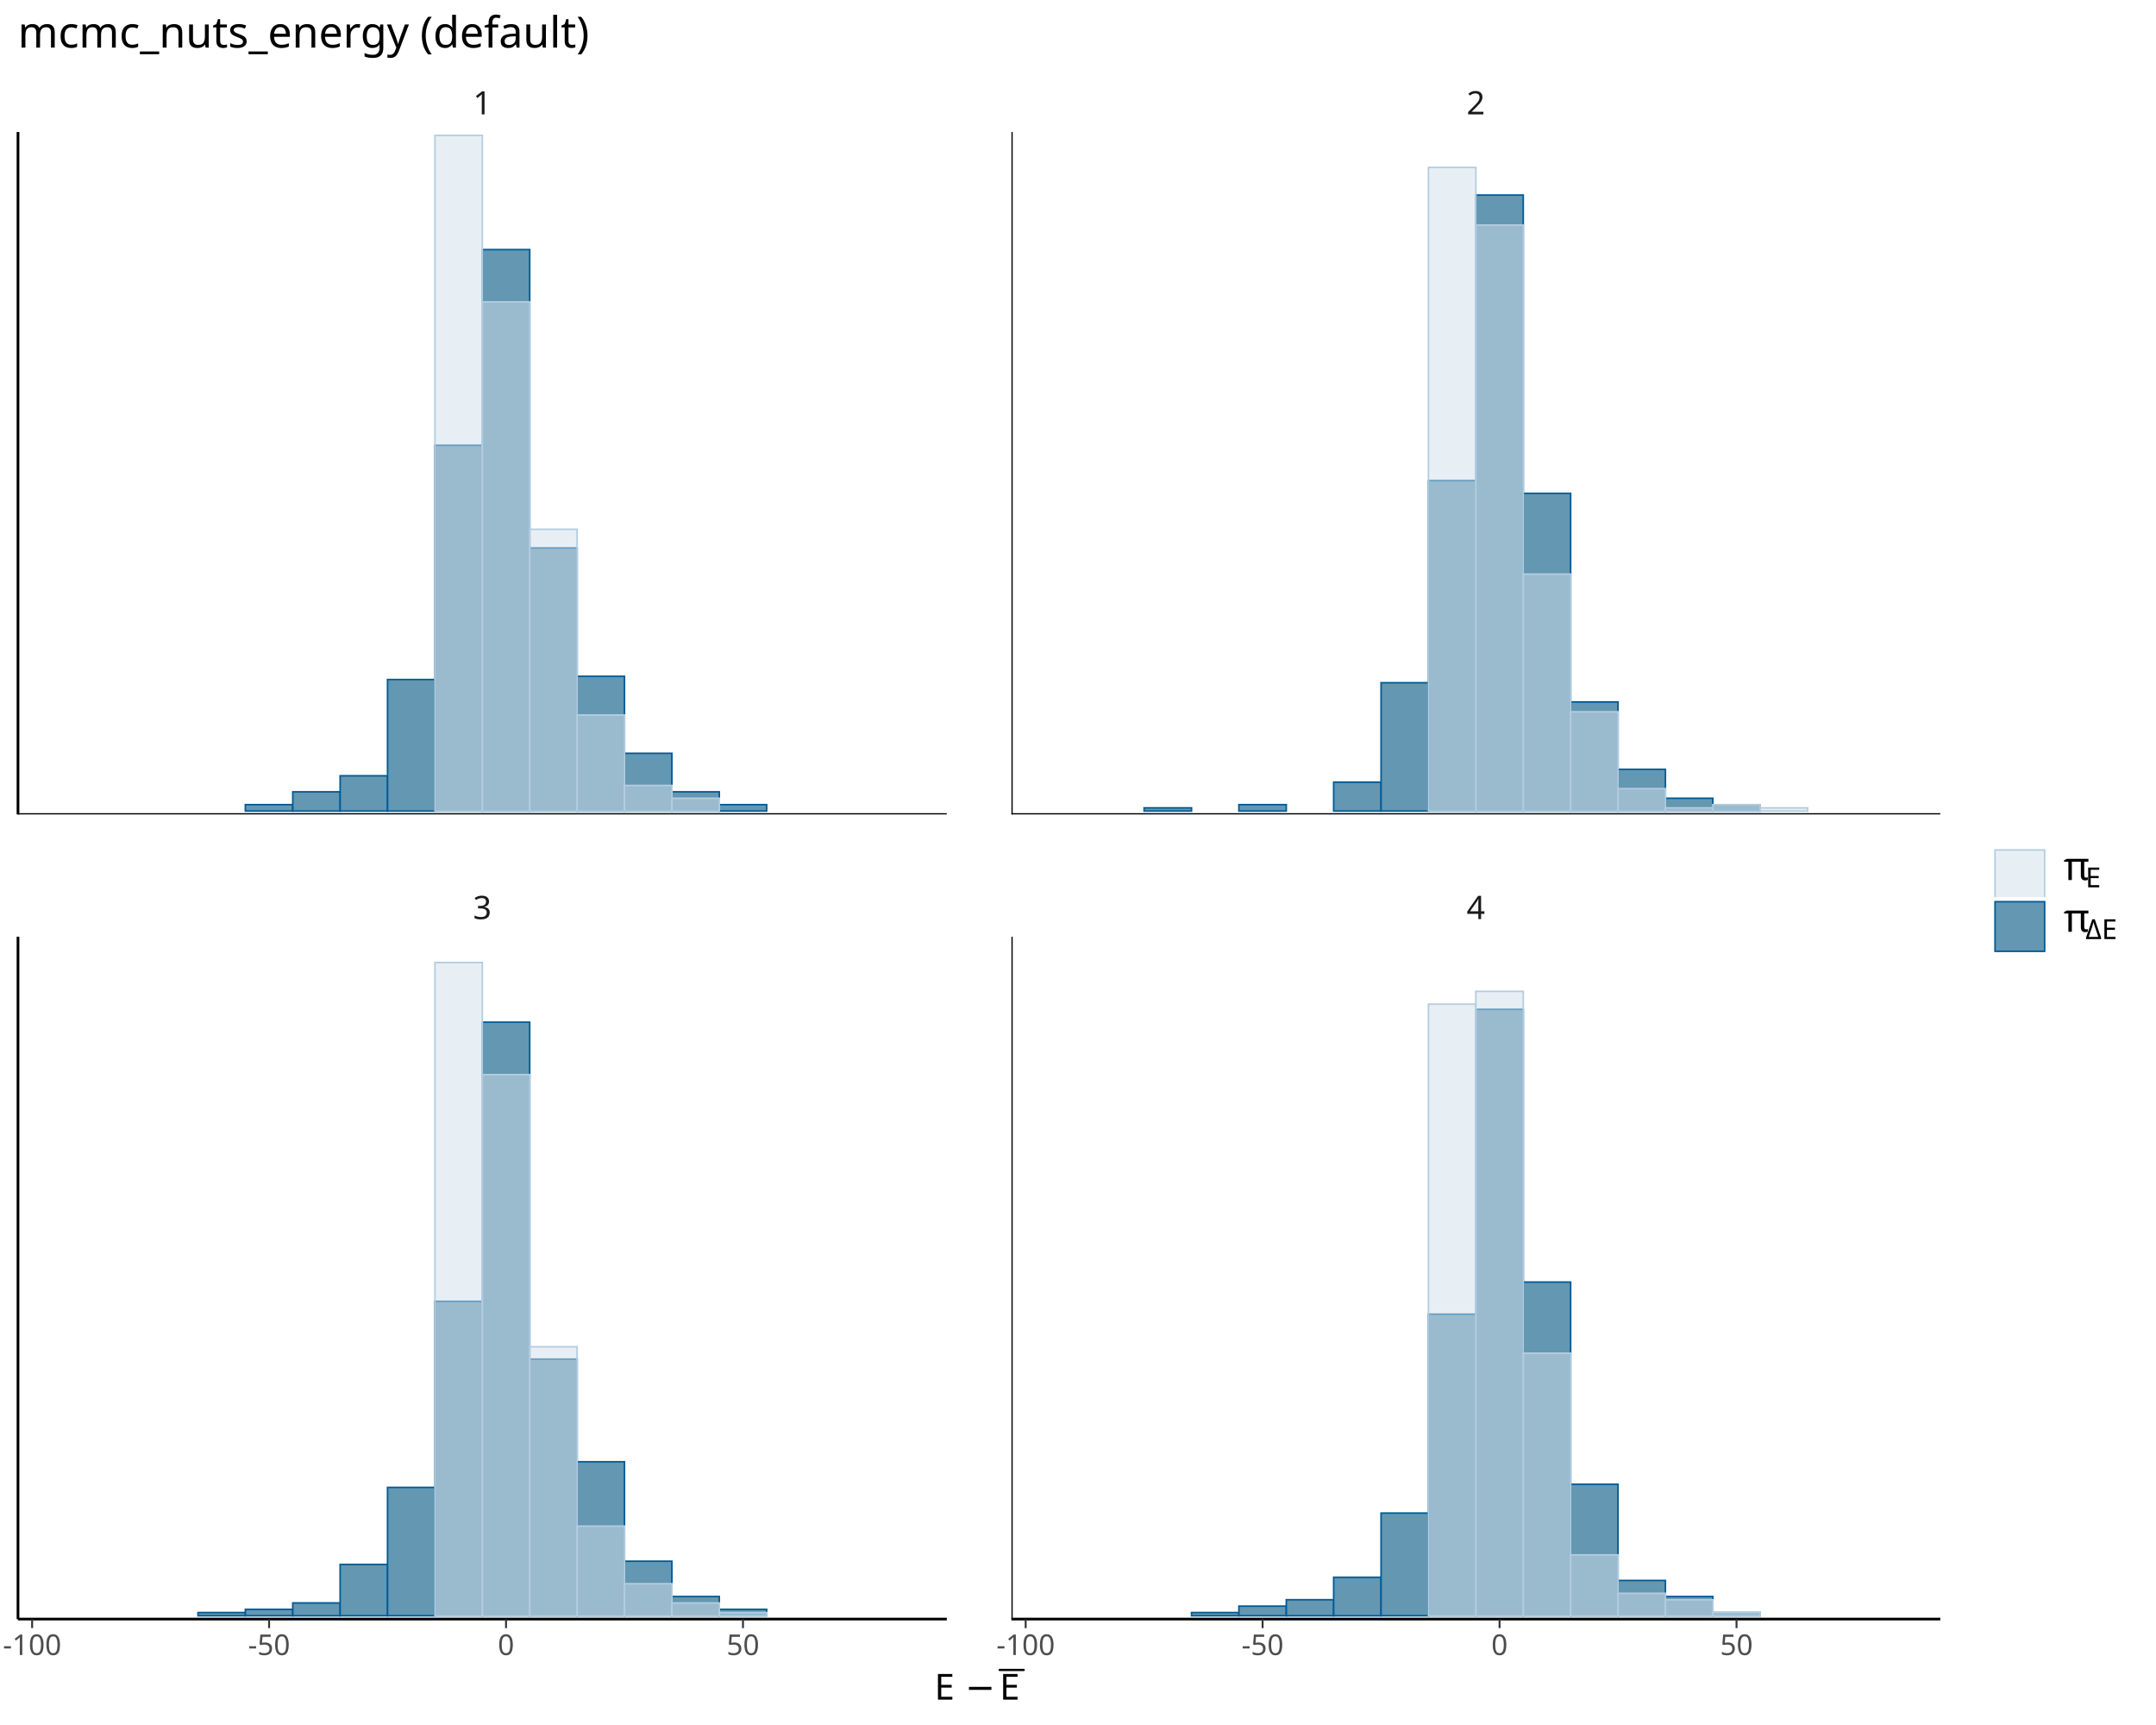
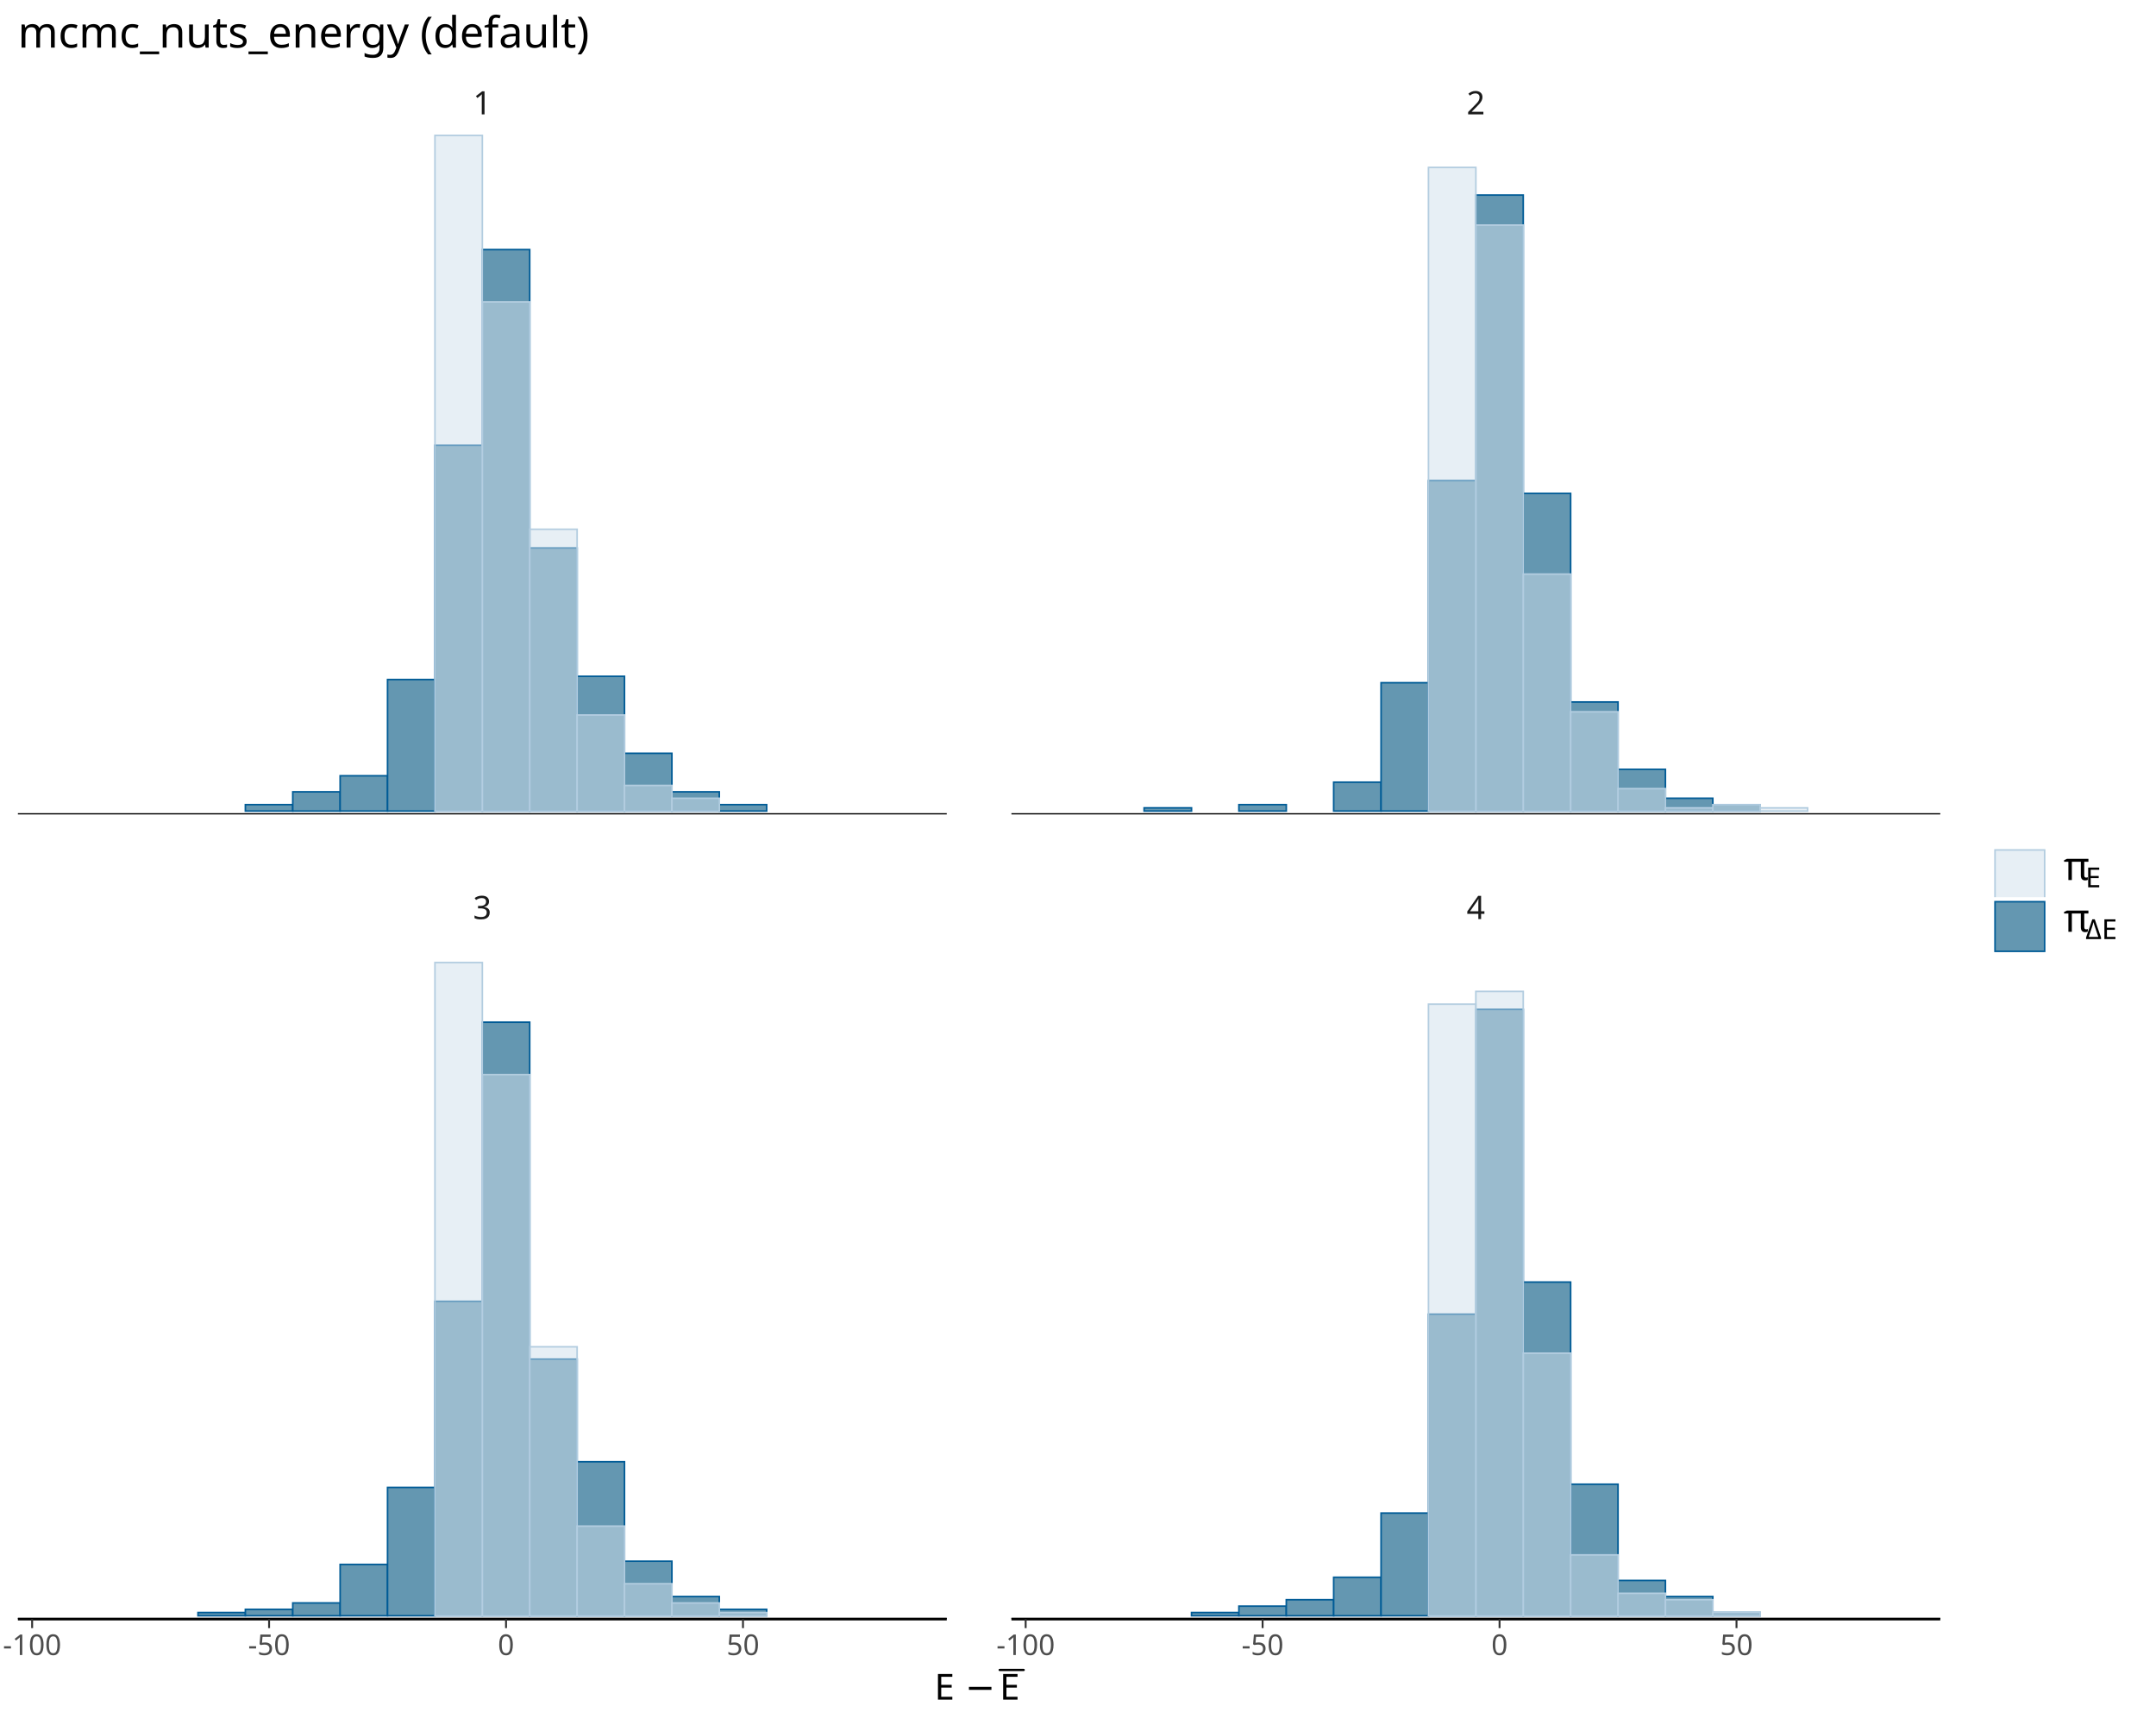
<svg xmlns="http://www.w3.org/2000/svg" class="svglite" data-engine-version="2.0" width="720.00pt" height="576.00pt" viewBox="0 0 720.00 576.00">
  <defs>
    <style type="text/css">
    .svglite line, .svglite polyline, .svglite polygon, .svglite path, .svglite rect, .svglite circle {
      fill: none;
      stroke: #000000;
      stroke-linecap: round;
      stroke-linejoin: round;
      stroke-miterlimit: 10.00;
    }
  </style>
  </defs>
  <rect width="100%" height="100%" style="stroke: none; fill: #FFFFFF;" />
  <defs>
    <clipPath id="cpMC4wMHw3MjAuMDB8MC4wMHw1NzYuMDA=">
      <rect x="0.00" y="0.00" width="720.00" height="576.00" />
    </clipPath>
  </defs>
  <g clip-path="url(#cpMC4wMHw3MjAuMDB8MC4wMHw1NzYuMDA=)">
</g>
  <defs>
    <clipPath id="cpNS45OHwzMTYuMTd8NDQuMDl8MjcxLjk1">
      <rect x="5.98" y="44.09" width="310.19" height="227.86" />
    </clipPath>
  </defs>
  <g clip-path="url(#cpNS45OHwzMTYuMTd8NDQuMDl8MjcxLjk1)">
    <rect x="50.29" y="270.83" width="15.83" height="0.00" style="stroke-width: 0.53; stroke: #005B96; stroke-linecap: butt; stroke-linejoin: miter; fill: #6497B1;" />
    <rect x="66.12" y="270.83" width="15.83" height="0.00" style="stroke-width: 0.53; stroke: #005B96; stroke-linecap: butt; stroke-linejoin: miter; fill: #6497B1;" />
    <rect x="81.94" y="268.68" width="15.83" height="2.14" style="stroke-width: 0.53; stroke: #005B96; stroke-linecap: butt; stroke-linejoin: miter; fill: #6497B1;" />
    <rect x="97.77" y="264.40" width="15.83" height="6.43" style="stroke-width: 0.53; stroke: #005B96; stroke-linecap: butt; stroke-linejoin: miter; fill: #6497B1;" />
    <rect x="113.59" y="259.04" width="15.83" height="11.78" style="stroke-width: 0.53; stroke: #005B96; stroke-linecap: butt; stroke-linejoin: miter; fill: #6497B1;" />
    <rect x="129.42" y="226.90" width="15.83" height="43.93" style="stroke-width: 0.53; stroke: #005B96; stroke-linecap: butt; stroke-linejoin: miter; fill: #6497B1;" />
    <rect x="145.25" y="148.69" width="15.83" height="122.13" style="stroke-width: 0.53; stroke: #005B96; stroke-linecap: butt; stroke-linejoin: miter; fill: #6497B1;" />
    <rect x="161.07" y="83.34" width="15.83" height="187.49" style="stroke-width: 0.53; stroke: #005B96; stroke-linecap: butt; stroke-linejoin: miter; fill: #6497B1;" />
    <rect x="176.90" y="182.97" width="15.83" height="87.85" style="stroke-width: 0.53; stroke: #005B96; stroke-linecap: butt; stroke-linejoin: miter; fill: #6497B1;" />
    <rect x="192.72" y="225.83" width="15.83" height="45.00" style="stroke-width: 0.53; stroke: #005B96; stroke-linecap: butt; stroke-linejoin: miter; fill: #6497B1;" />
    <rect x="208.55" y="251.54" width="15.83" height="19.28" style="stroke-width: 0.53; stroke: #005B96; stroke-linecap: butt; stroke-linejoin: miter; fill: #6497B1;" />
    <rect x="224.38" y="264.40" width="15.83" height="6.43" style="stroke-width: 0.53; stroke: #005B96; stroke-linecap: butt; stroke-linejoin: miter; fill: #6497B1;" />
    <rect x="240.20" y="268.68" width="15.83" height="2.14" style="stroke-width: 0.53; stroke: #005B96; stroke-linecap: butt; stroke-linejoin: miter; fill: #6497B1;" />
    <rect x="256.03" y="270.83" width="15.83" height="0.00" style="stroke-width: 0.53; stroke: #005B96; stroke-linecap: butt; stroke-linejoin: miter; fill: #6497B1;" />
    <rect x="50.29" y="270.83" width="15.83" height="0.00" style="stroke-width: 0.53; stroke: #B3CDE0; stroke-linecap: butt; stroke-linejoin: miter; fill: #D1E1EC; fill-opacity: 0.50;" />
    <rect x="66.12" y="270.83" width="15.83" height="0.00" style="stroke-width: 0.53; stroke: #B3CDE0; stroke-linecap: butt; stroke-linejoin: miter; fill: #D1E1EC; fill-opacity: 0.50;" />
    <rect x="81.94" y="270.83" width="15.83" height="0.00" style="stroke-width: 0.53; stroke: #B3CDE0; stroke-linecap: butt; stroke-linejoin: miter; fill: #D1E1EC; fill-opacity: 0.50;" />
    <rect x="97.77" y="270.83" width="15.83" height="0.00" style="stroke-width: 0.53; stroke: #B3CDE0; stroke-linecap: butt; stroke-linejoin: miter; fill: #D1E1EC; fill-opacity: 0.50;" />
    <rect x="113.59" y="270.83" width="15.83" height="0.00" style="stroke-width: 0.53; stroke: #B3CDE0; stroke-linecap: butt; stroke-linejoin: miter; fill: #D1E1EC; fill-opacity: 0.50;" />
    <rect x="129.42" y="270.83" width="15.83" height="0.00" style="stroke-width: 0.53; stroke: #B3CDE0; stroke-linecap: butt; stroke-linejoin: miter; fill: #D1E1EC; fill-opacity: 0.50;" />
    <rect x="145.25" y="45.22" width="15.83" height="225.60" style="stroke-width: 0.53; stroke: #B3CDE0; stroke-linecap: butt; stroke-linejoin: miter; fill: #D1E1EC; fill-opacity: 0.50;" />
    <rect x="161.07" y="100.82" width="15.83" height="170.01" style="stroke-width: 0.53; stroke: #B3CDE0; stroke-linecap: butt; stroke-linejoin: miter; fill: #D1E1EC; fill-opacity: 0.50;" />
    <rect x="176.90" y="176.73" width="15.83" height="94.09" style="stroke-width: 0.53; stroke: #B3CDE0; stroke-linecap: butt; stroke-linejoin: miter; fill: #D1E1EC; fill-opacity: 0.50;" />
    <rect x="192.72" y="238.75" width="15.83" height="32.08" style="stroke-width: 0.53; stroke: #B3CDE0; stroke-linecap: butt; stroke-linejoin: miter; fill: #D1E1EC; fill-opacity: 0.50;" />
    <rect x="208.55" y="262.27" width="15.83" height="8.55" style="stroke-width: 0.53; stroke: #B3CDE0; stroke-linecap: butt; stroke-linejoin: miter; fill: #D1E1EC; fill-opacity: 0.50;" />
    <rect x="224.38" y="266.55" width="15.83" height="4.28" style="stroke-width: 0.53; stroke: #B3CDE0; stroke-linecap: butt; stroke-linejoin: miter; fill: #D1E1EC; fill-opacity: 0.50;" />
    <rect x="240.20" y="270.83" width="15.83" height="0.00" style="stroke-width: 0.53; stroke: #B3CDE0; stroke-linecap: butt; stroke-linejoin: miter; fill: #D1E1EC; fill-opacity: 0.50;" />
    <rect x="256.03" y="270.83" width="15.83" height="0.00" style="stroke-width: 0.53; stroke: #B3CDE0; stroke-linecap: butt; stroke-linejoin: miter; fill: #D1E1EC; fill-opacity: 0.50;" />
    <line x1="5.98" y1="271.95" x2="316.17" y2="271.95" style="stroke-width: 0.85; stroke-linecap: butt;" />
-     <line x1="5.98" y1="271.95" x2="5.98" y2="44.09" style="stroke-width: 0.85; stroke-linecap: butt;" />
  </g>
  <g clip-path="url(#cpMC4wMHw3MjAuMDB8MC4wMHw1NzYuMDA=)">
</g>
  <defs>
    <clipPath id="cpNS45OHwzMTYuMTd8MzEyLjc5fDU0MC42NQ==">
      <rect x="5.98" y="312.79" width="310.19" height="227.86" />
    </clipPath>
  </defs>
  <g clip-path="url(#cpNS45OHwzMTYuMTd8MzEyLjc5fDU0MC42NQ==)">
    <rect x="50.29" y="539.52" width="15.83" height="0.00" style="stroke-width: 0.53; stroke: #005B96; stroke-linecap: butt; stroke-linejoin: miter; fill: #6497B1;" />
    <rect x="66.12" y="538.45" width="15.83" height="1.07" style="stroke-width: 0.53; stroke: #005B96; stroke-linecap: butt; stroke-linejoin: miter; fill: #6497B1;" />
    <rect x="81.94" y="537.38" width="15.83" height="2.14" style="stroke-width: 0.53; stroke: #005B96; stroke-linecap: butt; stroke-linejoin: miter; fill: #6497B1;" />
    <rect x="97.77" y="535.24" width="15.83" height="4.29" style="stroke-width: 0.53; stroke: #005B96; stroke-linecap: butt; stroke-linejoin: miter; fill: #6497B1;" />
    <rect x="113.59" y="522.38" width="15.83" height="17.14" style="stroke-width: 0.53; stroke: #005B96; stroke-linecap: butt; stroke-linejoin: miter; fill: #6497B1;" />
    <rect x="129.42" y="496.67" width="15.83" height="42.85" style="stroke-width: 0.53; stroke: #005B96; stroke-linecap: butt; stroke-linejoin: miter; fill: #6497B1;" />
    <rect x="145.25" y="434.53" width="15.83" height="104.99" style="stroke-width: 0.53; stroke: #005B96; stroke-linecap: butt; stroke-linejoin: miter; fill: #6497B1;" />
    <rect x="161.07" y="341.32" width="15.83" height="198.20" style="stroke-width: 0.53; stroke: #005B96; stroke-linecap: butt; stroke-linejoin: miter; fill: #6497B1;" />
    <rect x="176.90" y="453.82" width="15.83" height="85.71" style="stroke-width: 0.53; stroke: #005B96; stroke-linecap: butt; stroke-linejoin: miter; fill: #6497B1;" />
    <rect x="192.72" y="488.10" width="15.83" height="51.43" style="stroke-width: 0.53; stroke: #005B96; stroke-linecap: butt; stroke-linejoin: miter; fill: #6497B1;" />
    <rect x="208.55" y="521.31" width="15.83" height="18.21" style="stroke-width: 0.53; stroke: #005B96; stroke-linecap: butt; stroke-linejoin: miter; fill: #6497B1;" />
    <rect x="224.38" y="533.10" width="15.83" height="6.43" style="stroke-width: 0.53; stroke: #005B96; stroke-linecap: butt; stroke-linejoin: miter; fill: #6497B1;" />
    <rect x="240.20" y="537.38" width="15.83" height="2.14" style="stroke-width: 0.53; stroke: #005B96; stroke-linecap: butt; stroke-linejoin: miter; fill: #6497B1;" />
    <rect x="256.03" y="539.52" width="15.83" height="0.00" style="stroke-width: 0.53; stroke: #005B96; stroke-linecap: butt; stroke-linejoin: miter; fill: #6497B1;" />
    <rect x="50.29" y="539.52" width="15.83" height="0.00" style="stroke-width: 0.53; stroke: #B3CDE0; stroke-linecap: butt; stroke-linejoin: miter; fill: #D1E1EC; fill-opacity: 0.50;" />
    <rect x="66.12" y="539.52" width="15.83" height="0.00" style="stroke-width: 0.53; stroke: #B3CDE0; stroke-linecap: butt; stroke-linejoin: miter; fill: #D1E1EC; fill-opacity: 0.50;" />
    <rect x="81.94" y="539.52" width="15.83" height="0.00" style="stroke-width: 0.53; stroke: #B3CDE0; stroke-linecap: butt; stroke-linejoin: miter; fill: #D1E1EC; fill-opacity: 0.50;" />
    <rect x="97.77" y="539.52" width="15.83" height="0.00" style="stroke-width: 0.53; stroke: #B3CDE0; stroke-linecap: butt; stroke-linejoin: miter; fill: #D1E1EC; fill-opacity: 0.50;" />
    <rect x="113.59" y="539.52" width="15.83" height="0.00" style="stroke-width: 0.53; stroke: #B3CDE0; stroke-linecap: butt; stroke-linejoin: miter; fill: #D1E1EC; fill-opacity: 0.50;" />
    <rect x="129.42" y="539.52" width="15.83" height="0.00" style="stroke-width: 0.53; stroke: #B3CDE0; stroke-linecap: butt; stroke-linejoin: miter; fill: #D1E1EC; fill-opacity: 0.50;" />
    <rect x="145.25" y="321.41" width="15.83" height="218.12" style="stroke-width: 0.53; stroke: #B3CDE0; stroke-linecap: butt; stroke-linejoin: miter; fill: #D1E1EC; fill-opacity: 0.50;" />
    <rect x="161.07" y="358.83" width="15.83" height="180.70" style="stroke-width: 0.53; stroke: #B3CDE0; stroke-linecap: butt; stroke-linejoin: miter; fill: #D1E1EC; fill-opacity: 0.50;" />
    <rect x="176.90" y="449.71" width="15.83" height="89.81" style="stroke-width: 0.53; stroke: #B3CDE0; stroke-linecap: butt; stroke-linejoin: miter; fill: #D1E1EC; fill-opacity: 0.50;" />
    <rect x="192.72" y="509.59" width="15.83" height="29.94" style="stroke-width: 0.53; stroke: #B3CDE0; stroke-linecap: butt; stroke-linejoin: miter; fill: #D1E1EC; fill-opacity: 0.50;" />
    <rect x="208.55" y="528.83" width="15.83" height="10.69" style="stroke-width: 0.53; stroke: #B3CDE0; stroke-linecap: butt; stroke-linejoin: miter; fill: #D1E1EC; fill-opacity: 0.50;" />
    <rect x="224.38" y="535.25" width="15.83" height="4.28" style="stroke-width: 0.53; stroke: #B3CDE0; stroke-linecap: butt; stroke-linejoin: miter; fill: #D1E1EC; fill-opacity: 0.50;" />
    <rect x="240.20" y="538.46" width="15.83" height="1.07" style="stroke-width: 0.53; stroke: #B3CDE0; stroke-linecap: butt; stroke-linejoin: miter; fill: #D1E1EC; fill-opacity: 0.50;" />
    <rect x="256.03" y="539.52" width="15.83" height="0.00" style="stroke-width: 0.53; stroke: #B3CDE0; stroke-linecap: butt; stroke-linejoin: miter; fill: #D1E1EC; fill-opacity: 0.50;" />
    <line x1="5.98" y1="540.65" x2="316.17" y2="540.65" style="stroke-width: 0.85; stroke-linecap: butt;" />
-     <line x1="5.98" y1="540.65" x2="5.98" y2="312.79" style="stroke-width: 0.85; stroke-linecap: butt;" />
  </g>
  <g clip-path="url(#cpMC4wMHw3MjAuMDB8MC4wMHw1NzYuMDA=)">
</g>
  <defs>
    <clipPath id="cpMzM3Ljc3fDY0Ny45Nnw0NC4wOXwyNzEuOTU=">
      <rect x="337.77" y="44.09" width="310.19" height="227.86" />
    </clipPath>
  </defs>
  <g clip-path="url(#cpMzM3Ljc3fDY0Ny45Nnw0NC4wOXwyNzEuOTU=)">
    <rect x="382.08" y="269.75" width="15.83" height="1.07" style="stroke-width: 0.53; stroke: #005B96; stroke-linecap: butt; stroke-linejoin: miter; fill: #6497B1;" />
    <rect x="397.91" y="270.83" width="15.83" height="0.00" style="stroke-width: 0.53; stroke: #005B96; stroke-linecap: butt; stroke-linejoin: miter; fill: #6497B1;" />
    <rect x="413.73" y="268.68" width="15.83" height="2.14" style="stroke-width: 0.53; stroke: #005B96; stroke-linecap: butt; stroke-linejoin: miter; fill: #6497B1;" />
    <rect x="429.56" y="270.83" width="15.83" height="0.00" style="stroke-width: 0.53; stroke: #005B96; stroke-linecap: butt; stroke-linejoin: miter; fill: #6497B1;" />
    <rect x="445.38" y="261.18" width="15.83" height="9.64" style="stroke-width: 0.53; stroke: #005B96; stroke-linecap: butt; stroke-linejoin: miter; fill: #6497B1;" />
    <rect x="461.21" y="227.97" width="15.83" height="42.85" style="stroke-width: 0.53; stroke: #005B96; stroke-linecap: butt; stroke-linejoin: miter; fill: #6497B1;" />
    <rect x="477.04" y="160.48" width="15.83" height="110.35" style="stroke-width: 0.53; stroke: #005B96; stroke-linecap: butt; stroke-linejoin: miter; fill: #6497B1;" />
    <rect x="492.86" y="65.13" width="15.83" height="205.70" style="stroke-width: 0.53; stroke: #005B96; stroke-linecap: butt; stroke-linejoin: miter; fill: #6497B1;" />
    <rect x="508.69" y="164.76" width="15.83" height="106.06" style="stroke-width: 0.53; stroke: #005B96; stroke-linecap: butt; stroke-linejoin: miter; fill: #6497B1;" />
    <rect x="524.51" y="234.40" width="15.83" height="36.43" style="stroke-width: 0.53; stroke: #005B96; stroke-linecap: butt; stroke-linejoin: miter; fill: #6497B1;" />
    <rect x="540.34" y="256.90" width="15.83" height="13.93" style="stroke-width: 0.53; stroke: #005B96; stroke-linecap: butt; stroke-linejoin: miter; fill: #6497B1;" />
    <rect x="556.17" y="266.54" width="15.83" height="4.29" style="stroke-width: 0.53; stroke: #005B96; stroke-linecap: butt; stroke-linejoin: miter; fill: #6497B1;" />
    <rect x="571.99" y="268.68" width="15.83" height="2.14" style="stroke-width: 0.53; stroke: #005B96; stroke-linecap: butt; stroke-linejoin: miter; fill: #6497B1;" />
    <rect x="587.82" y="270.83" width="15.83" height="0.00" style="stroke-width: 0.53; stroke: #005B96; stroke-linecap: butt; stroke-linejoin: miter; fill: #6497B1;" />
    <rect x="382.08" y="270.83" width="15.83" height="0.00" style="stroke-width: 0.53; stroke: #B3CDE0; stroke-linecap: butt; stroke-linejoin: miter; fill: #D1E1EC; fill-opacity: 0.50;" />
    <rect x="397.91" y="270.83" width="15.83" height="0.00" style="stroke-width: 0.53; stroke: #B3CDE0; stroke-linecap: butt; stroke-linejoin: miter; fill: #D1E1EC; fill-opacity: 0.50;" />
    <rect x="413.73" y="270.83" width="15.83" height="0.00" style="stroke-width: 0.53; stroke: #B3CDE0; stroke-linecap: butt; stroke-linejoin: miter; fill: #D1E1EC; fill-opacity: 0.50;" />
    <rect x="429.56" y="270.83" width="15.83" height="0.00" style="stroke-width: 0.53; stroke: #B3CDE0; stroke-linecap: butt; stroke-linejoin: miter; fill: #D1E1EC; fill-opacity: 0.50;" />
    <rect x="445.38" y="270.83" width="15.83" height="0.00" style="stroke-width: 0.53; stroke: #B3CDE0; stroke-linecap: butt; stroke-linejoin: miter; fill: #D1E1EC; fill-opacity: 0.50;" />
    <rect x="461.21" y="270.83" width="15.83" height="0.00" style="stroke-width: 0.53; stroke: #B3CDE0; stroke-linecap: butt; stroke-linejoin: miter; fill: #D1E1EC; fill-opacity: 0.50;" />
    <rect x="477.04" y="55.91" width="15.83" height="214.91" style="stroke-width: 0.53; stroke: #B3CDE0; stroke-linecap: butt; stroke-linejoin: miter; fill: #D1E1EC; fill-opacity: 0.50;" />
    <rect x="492.86" y="75.16" width="15.83" height="195.67" style="stroke-width: 0.53; stroke: #B3CDE0; stroke-linecap: butt; stroke-linejoin: miter; fill: #D1E1EC; fill-opacity: 0.50;" />
    <rect x="508.69" y="191.70" width="15.83" height="79.12" style="stroke-width: 0.53; stroke: #B3CDE0; stroke-linecap: butt; stroke-linejoin: miter; fill: #D1E1EC; fill-opacity: 0.50;" />
    <rect x="524.51" y="237.68" width="15.83" height="33.15" style="stroke-width: 0.53; stroke: #B3CDE0; stroke-linecap: butt; stroke-linejoin: miter; fill: #D1E1EC; fill-opacity: 0.50;" />
    <rect x="540.34" y="263.34" width="15.83" height="7.48" style="stroke-width: 0.53; stroke: #B3CDE0; stroke-linecap: butt; stroke-linejoin: miter; fill: #D1E1EC; fill-opacity: 0.50;" />
    <rect x="556.17" y="269.76" width="15.83" height="1.07" style="stroke-width: 0.53; stroke: #B3CDE0; stroke-linecap: butt; stroke-linejoin: miter; fill: #D1E1EC; fill-opacity: 0.50;" />
    <rect x="571.99" y="268.69" width="15.83" height="2.14" style="stroke-width: 0.53; stroke: #B3CDE0; stroke-linecap: butt; stroke-linejoin: miter; fill: #D1E1EC; fill-opacity: 0.50;" />
    <rect x="587.82" y="269.76" width="15.83" height="1.07" style="stroke-width: 0.53; stroke: #B3CDE0; stroke-linecap: butt; stroke-linejoin: miter; fill: #D1E1EC; fill-opacity: 0.50;" />
    <line x1="337.77" y1="271.95" x2="647.96" y2="271.95" style="stroke-width: 0.85; stroke-linecap: butt;" />
-     <line x1="337.77" y1="271.95" x2="337.77" y2="44.09" style="stroke-width: 0.85; stroke-linecap: butt;" />
  </g>
  <g clip-path="url(#cpMC4wMHw3MjAuMDB8MC4wMHw1NzYuMDA=)">
</g>
  <defs>
    <clipPath id="cpMzM3Ljc3fDY0Ny45NnwzMTIuNzl8NTQwLjY1">
      <rect x="337.77" y="312.79" width="310.19" height="227.86" />
    </clipPath>
  </defs>
  <g clip-path="url(#cpMzM3Ljc3fDY0Ny45NnwzMTIuNzl8NTQwLjY1)">
    <rect x="382.08" y="539.52" width="15.83" height="0.00" style="stroke-width: 0.53; stroke: #005B96; stroke-linecap: butt; stroke-linejoin: miter; fill: #6497B1;" />
    <rect x="397.91" y="538.45" width="15.83" height="1.07" style="stroke-width: 0.53; stroke: #005B96; stroke-linecap: butt; stroke-linejoin: miter; fill: #6497B1;" />
    <rect x="413.73" y="536.31" width="15.83" height="3.21" style="stroke-width: 0.53; stroke: #005B96; stroke-linecap: butt; stroke-linejoin: miter; fill: #6497B1;" />
    <rect x="429.56" y="534.17" width="15.83" height="5.36" style="stroke-width: 0.53; stroke: #005B96; stroke-linecap: butt; stroke-linejoin: miter; fill: #6497B1;" />
    <rect x="445.38" y="526.67" width="15.83" height="12.86" style="stroke-width: 0.53; stroke: #005B96; stroke-linecap: butt; stroke-linejoin: miter; fill: #6497B1;" />
    <rect x="461.21" y="505.24" width="15.83" height="34.28" style="stroke-width: 0.53; stroke: #005B96; stroke-linecap: butt; stroke-linejoin: miter; fill: #6497B1;" />
    <rect x="477.04" y="438.82" width="15.83" height="100.71" style="stroke-width: 0.53; stroke: #005B96; stroke-linecap: butt; stroke-linejoin: miter; fill: #6497B1;" />
    <rect x="492.86" y="337.04" width="15.83" height="202.49" style="stroke-width: 0.53; stroke: #005B96; stroke-linecap: butt; stroke-linejoin: miter; fill: #6497B1;" />
    <rect x="508.69" y="428.10" width="15.83" height="111.42" style="stroke-width: 0.53; stroke: #005B96; stroke-linecap: butt; stroke-linejoin: miter; fill: #6497B1;" />
    <rect x="524.51" y="495.60" width="15.83" height="43.93" style="stroke-width: 0.53; stroke: #005B96; stroke-linecap: butt; stroke-linejoin: miter; fill: #6497B1;" />
    <rect x="540.34" y="527.74" width="15.83" height="11.78" style="stroke-width: 0.53; stroke: #005B96; stroke-linecap: butt; stroke-linejoin: miter; fill: #6497B1;" />
    <rect x="556.17" y="533.10" width="15.83" height="6.43" style="stroke-width: 0.53; stroke: #005B96; stroke-linecap: butt; stroke-linejoin: miter; fill: #6497B1;" />
    <rect x="571.99" y="538.45" width="15.83" height="1.07" style="stroke-width: 0.53; stroke: #005B96; stroke-linecap: butt; stroke-linejoin: miter; fill: #6497B1;" />
    <rect x="587.82" y="539.52" width="15.83" height="0.00" style="stroke-width: 0.53; stroke: #005B96; stroke-linecap: butt; stroke-linejoin: miter; fill: #6497B1;" />
    <rect x="382.08" y="539.52" width="15.83" height="0.00" style="stroke-width: 0.53; stroke: #B3CDE0; stroke-linecap: butt; stroke-linejoin: miter; fill: #D1E1EC; fill-opacity: 0.50;" />
    <rect x="397.91" y="539.52" width="15.83" height="0.00" style="stroke-width: 0.53; stroke: #B3CDE0; stroke-linecap: butt; stroke-linejoin: miter; fill: #D1E1EC; fill-opacity: 0.50;" />
    <rect x="413.73" y="539.52" width="15.83" height="0.00" style="stroke-width: 0.53; stroke: #B3CDE0; stroke-linecap: butt; stroke-linejoin: miter; fill: #D1E1EC; fill-opacity: 0.50;" />
    <rect x="429.56" y="539.52" width="15.83" height="0.00" style="stroke-width: 0.53; stroke: #B3CDE0; stroke-linecap: butt; stroke-linejoin: miter; fill: #D1E1EC; fill-opacity: 0.50;" />
    <rect x="445.38" y="539.52" width="15.83" height="0.00" style="stroke-width: 0.53; stroke: #B3CDE0; stroke-linecap: butt; stroke-linejoin: miter; fill: #D1E1EC; fill-opacity: 0.50;" />
    <rect x="461.21" y="539.52" width="15.83" height="0.00" style="stroke-width: 0.53; stroke: #B3CDE0; stroke-linecap: butt; stroke-linejoin: miter; fill: #D1E1EC; fill-opacity: 0.50;" />
    <rect x="477.04" y="335.30" width="15.83" height="204.22" style="stroke-width: 0.53; stroke: #B3CDE0; stroke-linecap: butt; stroke-linejoin: miter; fill: #D1E1EC; fill-opacity: 0.50;" />
    <rect x="492.86" y="331.03" width="15.83" height="208.50" style="stroke-width: 0.53; stroke: #B3CDE0; stroke-linecap: butt; stroke-linejoin: miter; fill: #D1E1EC; fill-opacity: 0.50;" />
    <rect x="508.69" y="451.85" width="15.83" height="87.68" style="stroke-width: 0.53; stroke: #B3CDE0; stroke-linecap: butt; stroke-linejoin: miter; fill: #D1E1EC; fill-opacity: 0.50;" />
    <rect x="524.51" y="519.21" width="15.83" height="20.32" style="stroke-width: 0.53; stroke: #B3CDE0; stroke-linecap: butt; stroke-linejoin: miter; fill: #D1E1EC; fill-opacity: 0.50;" />
    <rect x="540.34" y="532.04" width="15.83" height="7.48" style="stroke-width: 0.53; stroke: #B3CDE0; stroke-linecap: butt; stroke-linejoin: miter; fill: #D1E1EC; fill-opacity: 0.50;" />
    <rect x="556.17" y="534.18" width="15.83" height="5.35" style="stroke-width: 0.53; stroke: #B3CDE0; stroke-linecap: butt; stroke-linejoin: miter; fill: #D1E1EC; fill-opacity: 0.50;" />
    <rect x="571.99" y="538.46" width="15.83" height="1.07" style="stroke-width: 0.53; stroke: #B3CDE0; stroke-linecap: butt; stroke-linejoin: miter; fill: #D1E1EC; fill-opacity: 0.50;" />
    <rect x="587.82" y="539.52" width="15.83" height="0.00" style="stroke-width: 0.53; stroke: #B3CDE0; stroke-linecap: butt; stroke-linejoin: miter; fill: #D1E1EC; fill-opacity: 0.50;" />
    <line x1="337.77" y1="540.65" x2="647.96" y2="540.65" style="stroke-width: 0.85; stroke-linecap: butt;" />
-     <line x1="337.77" y1="540.65" x2="337.77" y2="312.79" style="stroke-width: 0.85; stroke-linecap: butt;" />
  </g>
  <g clip-path="url(#cpMC4wMHw3MjAuMDB8MC4wMHw1NzYuMDA=)">
</g>
  <defs>
    <clipPath id="cpNS45OHwzMTYuMTd8MjkzLjU1fDMxMi43OQ==">
      <rect x="5.98" y="293.55" width="310.19" height="19.24" />
    </clipPath>
  </defs>
  <g clip-path="url(#cpNS45OHwzMTYuMTd8MjkzLjU1fDMxMi43OQ==)">
    <text x="161.07" y="306.89" text-anchor="middle" style="font-size: 10.80px; fill: #1A1A1A; font-family: sans;" textLength="6.01px" lengthAdjust="spacingAndGlyphs">3</text>
  </g>
  <g clip-path="url(#cpMC4wMHw3MjAuMDB8MC4wMHw1NzYuMDA=)">
</g>
  <defs>
    <clipPath id="cpMzM3Ljc3fDY0Ny45NnwyOTMuNTV8MzEyLjc5">
      <rect x="337.77" y="293.55" width="310.19" height="19.24" />
    </clipPath>
  </defs>
  <g clip-path="url(#cpMzM3Ljc3fDY0Ny45NnwyOTMuNTV8MzEyLjc5)">
    <text x="492.86" y="306.89" text-anchor="middle" style="font-size: 10.80px; fill: #1A1A1A; font-family: sans;" textLength="6.01px" lengthAdjust="spacingAndGlyphs">4</text>
  </g>
  <g clip-path="url(#cpMC4wMHw3MjAuMDB8MC4wMHw1NzYuMDA=)">
</g>
  <defs>
    <clipPath id="cpNS45OHwzMTYuMTd8MjQuODV8NDQuMDk=">
      <rect x="5.98" y="24.85" width="310.19" height="19.24" />
    </clipPath>
  </defs>
  <g clip-path="url(#cpNS45OHwzMTYuMTd8MjQuODV8NDQuMDk=)">
    <text x="161.07" y="38.19" text-anchor="middle" style="font-size: 10.80px; fill: #1A1A1A; font-family: sans;" textLength="6.01px" lengthAdjust="spacingAndGlyphs">1</text>
  </g>
  <g clip-path="url(#cpMC4wMHw3MjAuMDB8MC4wMHw1NzYuMDA=)">
</g>
  <defs>
    <clipPath id="cpMzM3Ljc3fDY0Ny45NnwyNC44NXw0NC4wOQ==">
      <rect x="337.77" y="24.85" width="310.19" height="19.24" />
    </clipPath>
  </defs>
  <g clip-path="url(#cpMzM3Ljc3fDY0Ny45NnwyNC44NXw0NC4wOQ==)">
    <text x="492.86" y="38.19" text-anchor="middle" style="font-size: 10.80px; fill: #1A1A1A; font-family: sans;" textLength="6.01px" lengthAdjust="spacingAndGlyphs">2</text>
  </g>
  <g clip-path="url(#cpMC4wMHw3MjAuMDB8MC4wMHw1NzYuMDA=)">
    <polyline points="5.98,540.65 316.17,540.65 " style="stroke-width: 0.85; stroke-linecap: butt;" />
    <polyline points="10.73,543.64 10.73,540.65 " style="stroke-width: 0.64; stroke: #333333; stroke-linecap: butt;" />
    <polyline points="89.86,543.64 89.86,540.65 " style="stroke-width: 0.64; stroke: #333333; stroke-linecap: butt;" />
    <polyline points="168.99,543.64 168.99,540.65 " style="stroke-width: 0.64; stroke: #333333; stroke-linecap: butt;" />
    <polyline points="248.12,543.64 248.12,540.65 " style="stroke-width: 0.64; stroke: #333333; stroke-linecap: butt;" />
    <text x="10.73" y="552.64" text-anchor="middle" style="font-size: 9.60px; fill: #4D4D4D; font-family: sans;" textLength="19.22px" lengthAdjust="spacingAndGlyphs">-100</text>
    <text x="89.86" y="552.64" text-anchor="middle" style="font-size: 9.60px; fill: #4D4D4D; font-family: sans;" textLength="13.88px" lengthAdjust="spacingAndGlyphs">-50</text>
    <text x="168.99" y="552.64" text-anchor="middle" style="font-size: 9.60px; fill: #4D4D4D; font-family: sans;" textLength="5.34px" lengthAdjust="spacingAndGlyphs">0</text>
    <text x="248.12" y="552.64" text-anchor="middle" style="font-size: 9.60px; fill: #4D4D4D; font-family: sans;" textLength="10.68px" lengthAdjust="spacingAndGlyphs">50</text>
    <polyline points="337.77,540.65 647.96,540.65 " style="stroke-width: 0.85; stroke-linecap: butt;" />
    <polyline points="342.52,543.64 342.52,540.65 " style="stroke-width: 0.64; stroke: #333333; stroke-linecap: butt;" />
    <polyline points="421.65,543.64 421.65,540.65 " style="stroke-width: 0.64; stroke: #333333; stroke-linecap: butt;" />
    <polyline points="500.78,543.64 500.78,540.65 " style="stroke-width: 0.64; stroke: #333333; stroke-linecap: butt;" />
    <polyline points="579.91,543.64 579.91,540.65 " style="stroke-width: 0.64; stroke: #333333; stroke-linecap: butt;" />
    <text x="342.52" y="552.64" text-anchor="middle" style="font-size: 9.60px; fill: #4D4D4D; font-family: sans;" textLength="19.22px" lengthAdjust="spacingAndGlyphs">-100</text>
    <text x="421.65" y="552.64" text-anchor="middle" style="font-size: 9.60px; fill: #4D4D4D; font-family: sans;" textLength="13.88px" lengthAdjust="spacingAndGlyphs">-50</text>
    <text x="500.78" y="552.64" text-anchor="middle" style="font-size: 9.60px; fill: #4D4D4D; font-family: sans;" textLength="5.34px" lengthAdjust="spacingAndGlyphs">0</text>
    <text x="579.91" y="552.64" text-anchor="middle" style="font-size: 9.60px; fill: #4D4D4D; font-family: sans;" textLength="10.68px" lengthAdjust="spacingAndGlyphs">50</text>
-     <polyline points="5.98,271.95 5.98,44.09 " style="stroke-width: 0.85; stroke-linecap: butt;" />
-     <polyline points="5.98,540.65 5.98,312.79 " style="stroke-width: 0.85; stroke-linecap: butt;" />
    <text x="312.08" y="567.53" style="font-size: 12.00px; font-family: sans;" textLength="8.01px" lengthAdjust="spacingAndGlyphs">E</text>
    <text x="322.31" y="567.53" style="font-size: 12.00px; font-family: sans;" textLength="9.32px" lengthAdjust="spacingAndGlyphs">−</text>
    <text x="333.85" y="567.53" style="font-size: 12.00px; font-family: sans;" textLength="8.01px" lengthAdjust="spacingAndGlyphs">E</text>
    <polyline points="333.85,557.62 341.86,557.62 " style="stroke-width: 0.75;" />
    <rect x="665.89" y="283.46" width="17.28" height="17.28" style="stroke-width: 2.33; stroke: #FFFFFF; fill: #FFFFFF;" />
    <rect x="666.24" y="283.81" width="16.57" height="16.57" style="stroke-width: 0.53; stroke: #B3CDE0; stroke-linecap: butt; stroke-linejoin: miter; fill: #D1E1EC; fill-opacity: 0.50;" />
    <rect x="665.89" y="300.74" width="17.28" height="17.28" style="stroke-width: 2.33; stroke: #FFFFFF; fill: #FFFFFF;" />
    <rect x="666.24" y="301.09" width="16.57" height="16.57" style="stroke-width: 0.53; stroke: #005B96; stroke-linecap: butt; stroke-linejoin: miter; fill: #6497B1;" />
    <text x="689.15" y="293.85" style="font-size: 13.20px; font-family: sans;" textLength="7.31px" lengthAdjust="spacingAndGlyphs">π</text>
    <text x="696.46" y="296.29" style="font-size: 9.24px; font-family: sans;" textLength="6.16px" lengthAdjust="spacingAndGlyphs">E</text>
    <text x="689.15" y="311.13" style="font-size: 13.20px; font-family: sans;" textLength="7.31px" lengthAdjust="spacingAndGlyphs">π</text>
    <text x="696.46" y="313.57" style="font-size: 9.24px; font-family: sans;" textLength="5.42px" lengthAdjust="spacingAndGlyphs">Δ</text>
    <text x="701.88" y="313.57" style="font-size: 9.24px; font-family: sans;" textLength="6.16px" lengthAdjust="spacingAndGlyphs">E</text>
    <text x="5.98" y="15.89" style="font-size: 14.40px; font-family: sans;" textLength="182.52px" lengthAdjust="spacingAndGlyphs">mcmc_nuts_energy (default)</text>
  </g>
</svg>
